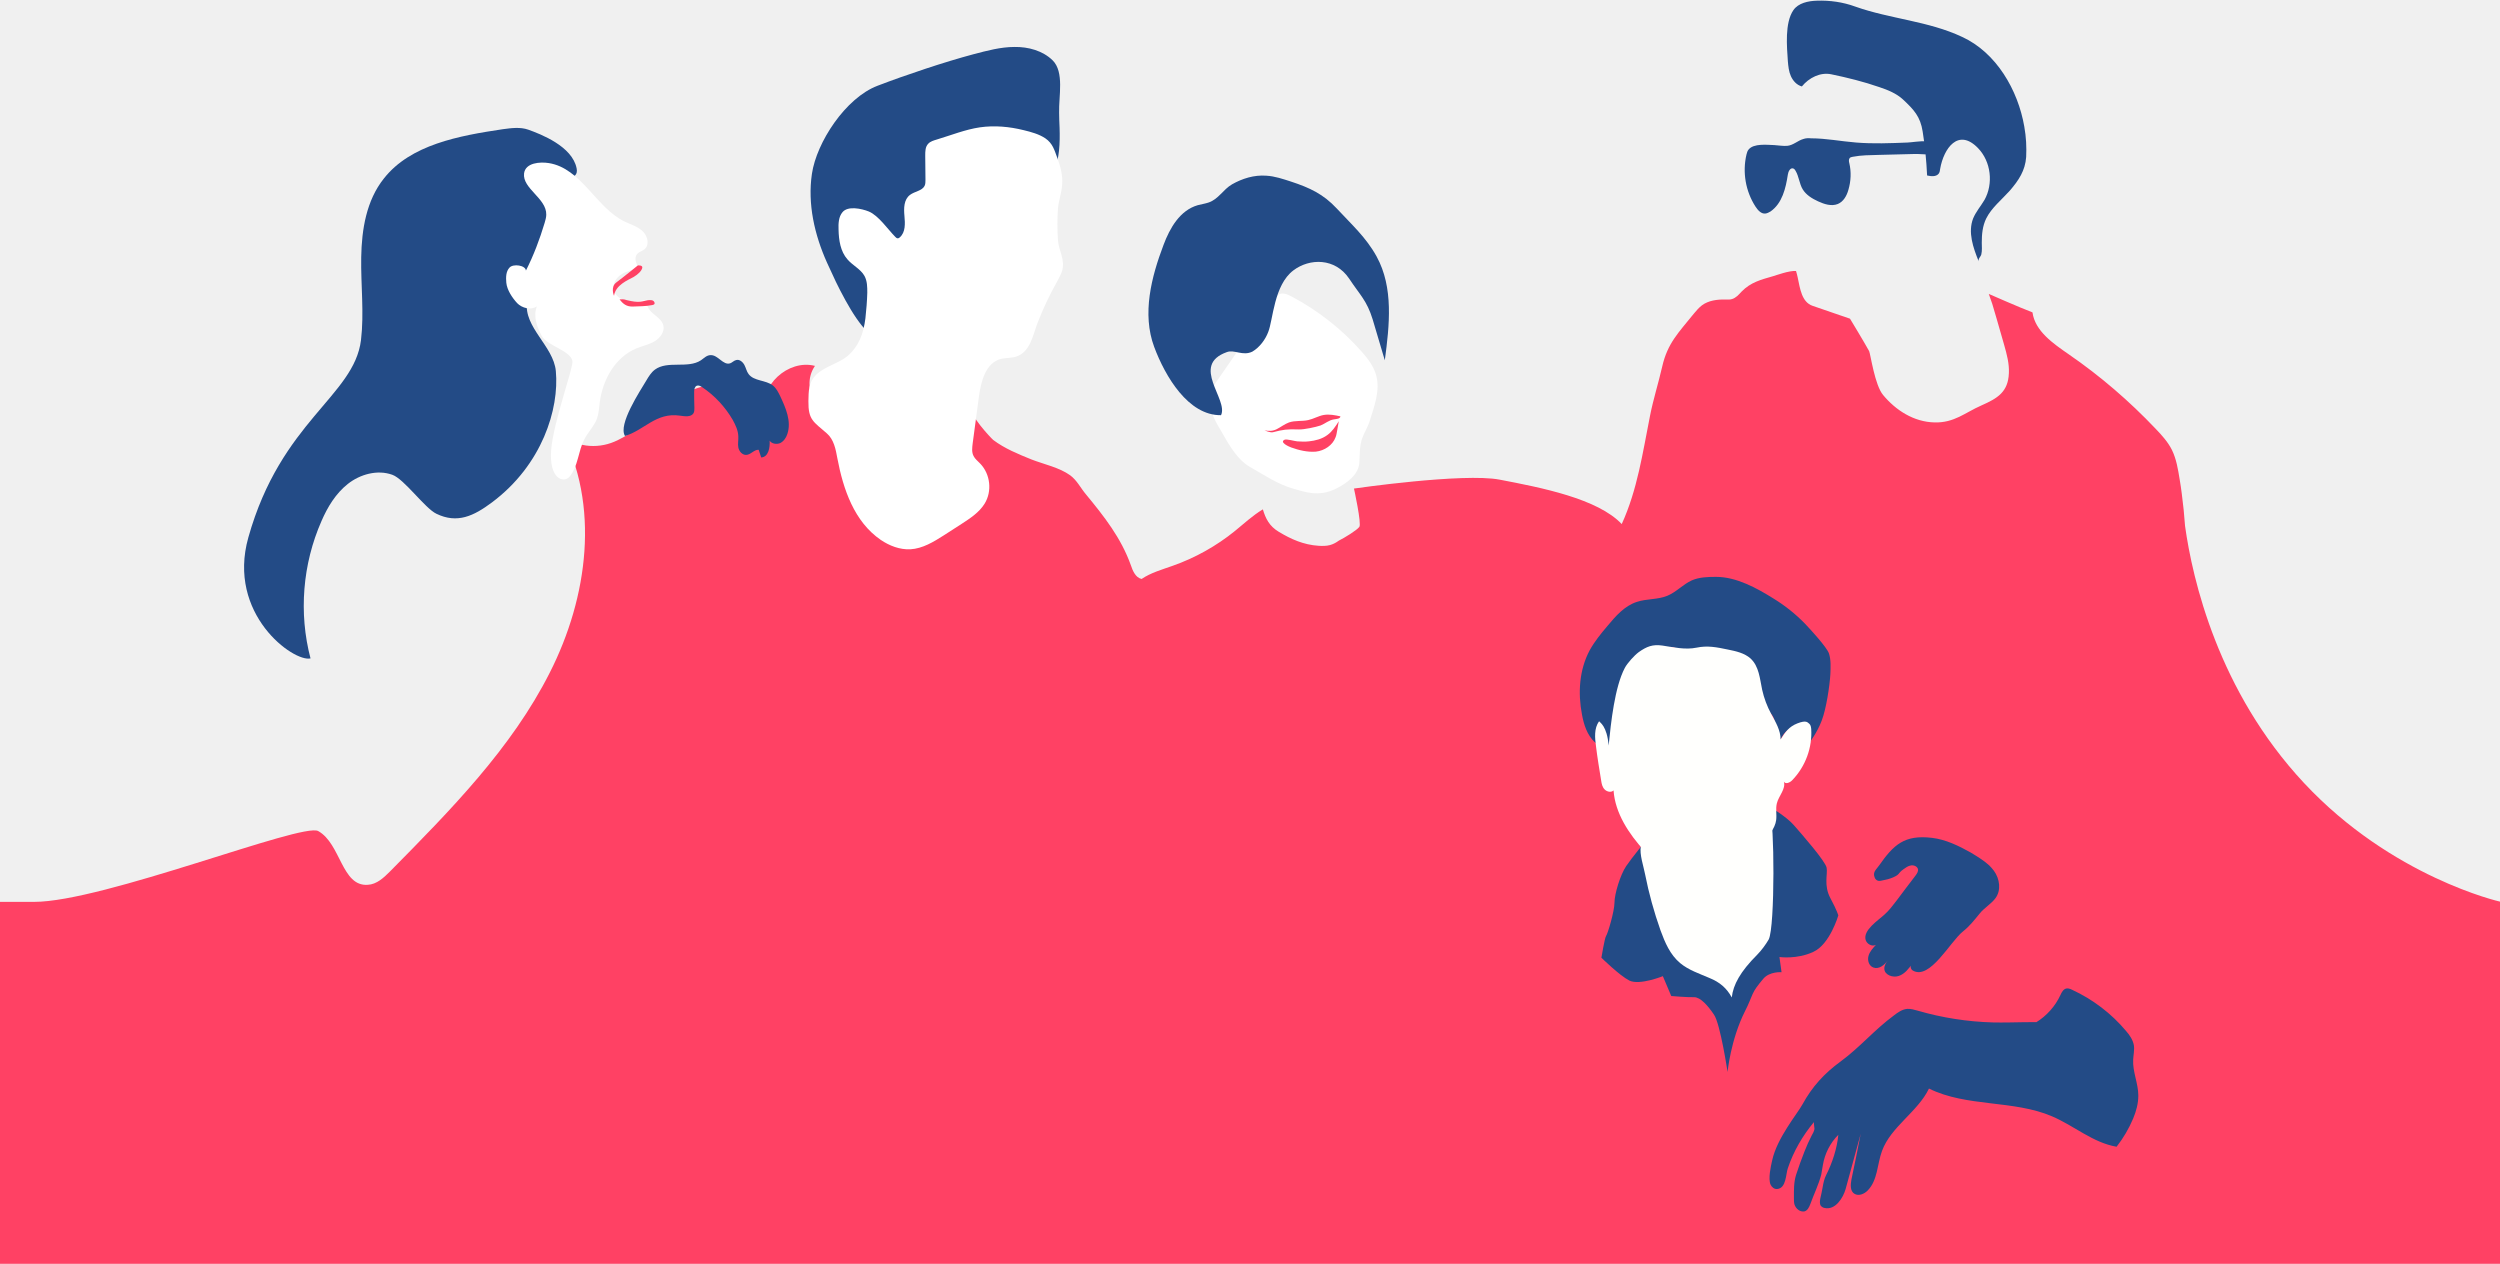
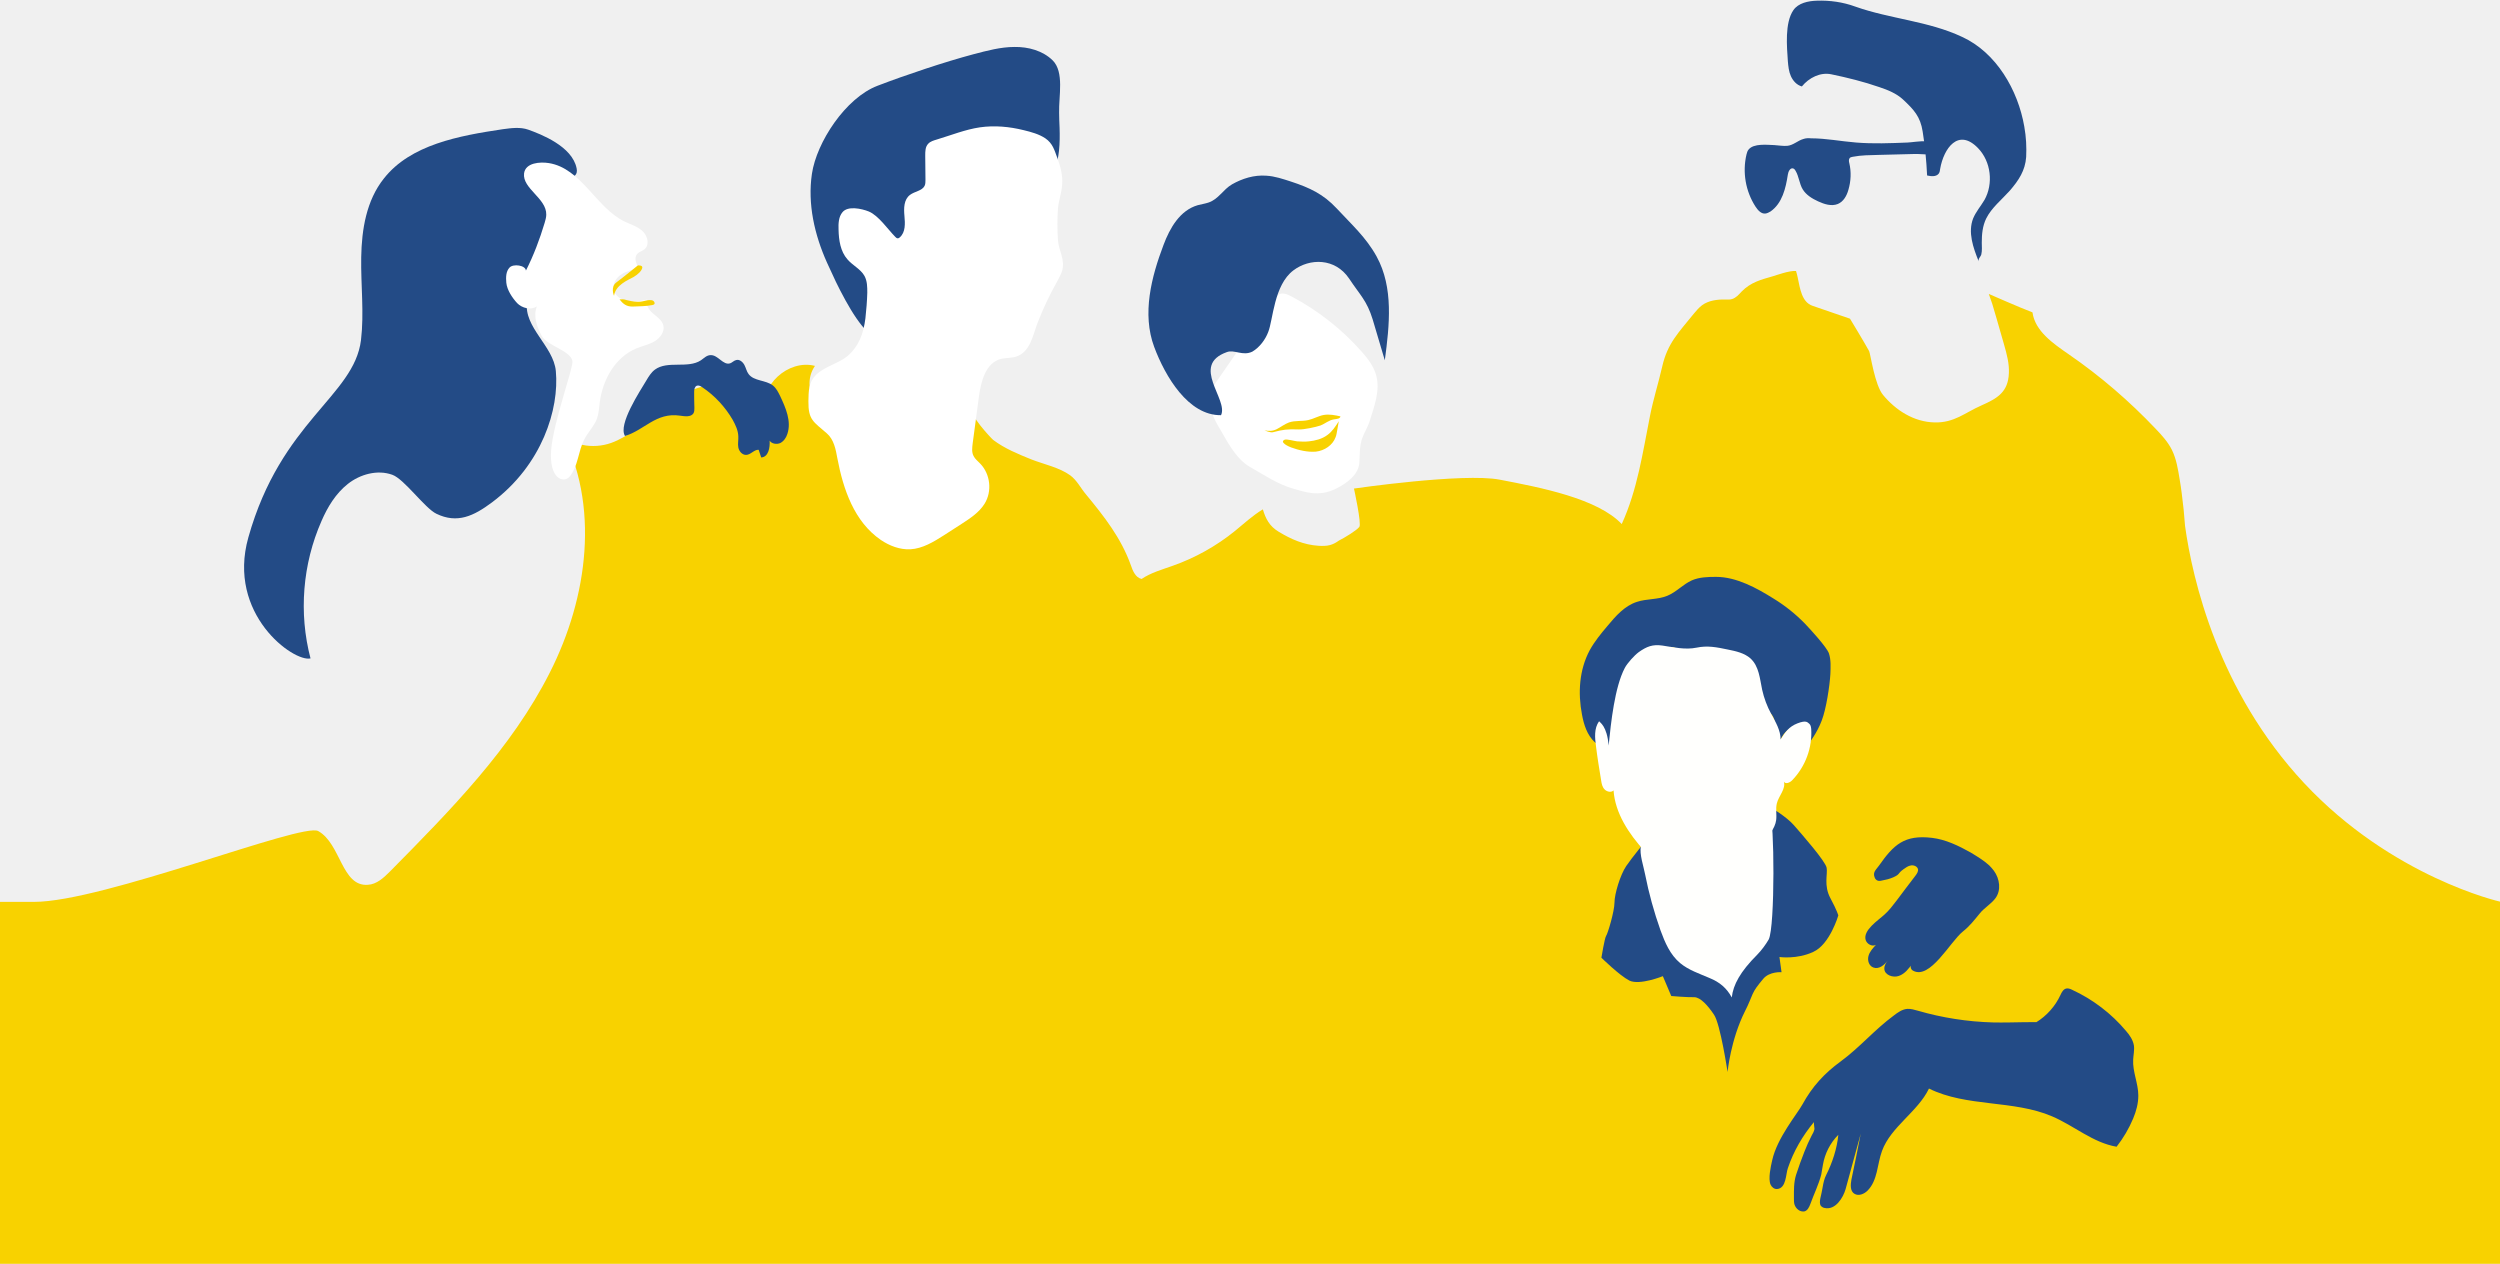
<svg xmlns="http://www.w3.org/2000/svg" version="1.1" id="Layer_1" x="0px" y="0px" viewBox="0 0 1070 540.8" style="enable-background:new 0 0 1070 540.8;" xml:space="preserve">
  <style type="text/css">
- 	.st0{fill:#FF4164;}
+ 	.st0{fill:#f8d200;}
	.st1{fill:#234B86;}
	.st2{fill:#FFFFFF;}
	.st3{fill:#FFFFFD;}
</style>
  <g>
    <g>
      <path class="st0" d="M986.1,335.1c-36.7-39.3-47.7-87-50.9-110c-0.3-4.5-0.8-9.2-1.4-13.8c0,0,0,0,0,0c-0.3-2-0.5-4.1-0.9-6.1    c-0.7-4.3-1.4-8.7-3.3-12.6c-1.7-3.4-4.3-6.3-7-9.1c-11.2-11.8-23.6-22.5-37.1-31.8c-6.8-4.7-14.5-10-15.6-18    c-5.3-2-18.7-7.9-18.7-7.9l1.5,4.3c0,0,3.5,11.8,5.1,17.6c1.1,3.9,2.2,7.9,2,12c-0.3,8.1-4.9,10.8-11.7,13.8    c-7.1,3.1-11.6,7.5-20.1,7.3c-8.9-0.2-16.6-5.2-22-11.7c-3.6-4.2-5.4-17.5-6-18.8c-1.9-3.5-8.2-13.9-8.2-13.9s-9-3.1-16-5.5    c-4.7-1.6-5.4-7.5-6.4-12.2c-0.2-0.9-0.4-1.8-0.7-2.7c-2.8-0.3-8.7,1.9-9.8,2.2c-5.2,1.5-9.6,2.6-13.5,6.6    c-1.2,1.3-2.4,2.7-4.1,3.2c-0.9,0.3-1.9,0.2-2.8,0.2c-3.5-0.1-7.3,0.4-10.1,2.5c-1.3,1-2.4,2.3-3.4,3.5    c-6.5,8.1-11.3,12.6-13.6,22.8c-1.6,7-3.8,13.9-5.2,21c-3.1,15.6-5.4,31.7-12.1,46.3c-10.3-10.9-34.4-15.6-52.2-19    c-15.6-3-62.4,3.8-62.4,3.8s3.3,15,2.3,16.4c-1.1,1.5-6.4,4.7-8.8,5.9c-1.1,0.8-2.3,1.5-3.8,1.9c-1.5,0.4-3.2,0.4-4.8,0.3    c-6.4-0.4-11.8-2.8-17.1-6c-4-2.4-5.6-5.6-6.8-9.6c-4.3,2.6-8.1,6.1-12,9.3c-7.9,6.4-17,11.5-26.7,14.9c-4.5,1.6-9.2,2.9-13.2,5.6    c-2.6-0.6-3.8-3.5-4.6-5.9c-4.2-11.7-11.3-20.7-19.2-30.3c-2.3-2.7-3.8-6-6.8-8.2c-4.6-3.3-11.2-4.7-16.4-6.7    c-5.7-2.3-11.6-4.7-16.5-8.4c-1-0.8-10.8-11.4-8.4-12.5c-9.8,4.4-16.6,14.4-16.9,24.7c-10.2-7.7-24.2-8.9-36-14.2    c-11.8-5.3-22.1-19.2-15-29.7c-11.5-3-24.1,8.7-21.3,19.8c-2.8-8.3-13-12.8-22.1-11.8c-9.1,0.9-17.1,6-24.1,11.6    c-6.2,5-12.2,10.7-19.8,13.4c-7.6,2.7-17.7,1.3-21.6-5.5c17,32,11.8,71.5-4.6,103.8c-16.3,32.3-42.5,58.9-68.3,85    c-2.7,2.7-5.7,5.6-9.6,5.8c-11.2,0.8-11.5-17.6-21.2-23c-6.8-3.8-92,30.3-121.6,30.3c-13.4,0-14.6,0-14.6,0l0,154.9h483.1H1070    V385.9C1070,385.9,1023.8,375.5,986.1,335.1z" />
      <path class="st1" d="M453.5,54.7c-0.1-2.3-0.2-4.5-0.2-6.5c-0.2-7,2.3-17.4-2.8-22.4c-4.2-4.1-10.4-5.8-16.3-5.7    c-5.9,0-11.8,1.6-17.5,3.1c-12.4,3.3-29.1,8.9-41.1,13.5c-13.7,5.2-26.1,24.2-28.1,37.7c-1.9,12.9,1.1,26.1,6.5,38.1    c0.8,1.8,2.2,4.8,3.8,8.2c4.8,9.8,12.2,23.2,18.3,24.2c9.4,1.5,20.8-15.5,24.5-21.6c3.6-6,6.7-12.4,10.1-18.6    c11-3.4,21.3-9.3,29.5-17.3c4.3-4.2,8-9,10.8-14.3C453.5,68.2,453.7,61,453.5,54.7z" />
      <path class="st2" d="M370.4,136.2c0.4-3.6,0.7-7.3,0.8-10.9c0-2.4,0-5-1.2-7.2c-1.7-3-5.1-4.5-7.3-7.1c-3-3.4-3.7-8.2-3.8-12.7    c-0.1-2.6,0-5.5,1.7-7.5c2.3-2.8,8.2-1.5,11.2-0.3c4.2,1.7,8.3,7.8,11.4,10.9c0.3,0.3,0.6,0.6,1,0.6c0.4,0,0.7-0.2,0.9-0.4    c2.5-2.2,2.3-5.9,2-9.2c-0.3-3.2-0.3-7,2.4-9c2-1.5,5.1-1.7,6.2-3.8c0.4-0.8,0.4-1.7,0.4-2.6c0-3.5-0.1-6.9-0.1-10.4    c0-1.8,0-3.8,1.3-5.1c0.9-1,2.4-1.4,3.7-1.8c6-1.8,12.2-4.3,18.4-5.2c6.3-0.9,12.6-0.3,18.7,1.2c3.3,0.8,6.6,1.7,9.3,3.5    c3.2,2.2,3.9,5.1,5.1,8.3c1.4,3.8,2.4,7.5,2.1,11.5c-0.2,3.5-1.5,6.8-1.8,10.3c-0.3,4.4-0.3,9,0,13.4c0.3,4.7,3.3,8.5,1.7,13.5    c-0.5,1.5-1.3,2.8-2,4.2c-3.3,5.8-6.1,11.8-8.5,18c-1.9,4.9-3,12.2-9,14.2c-2.1,0.7-4.4,0.5-6.6,1c-6.5,1.7-8.5,9.5-9.4,16    c-0.9,6.7-1.8,13.5-2.7,20.2c-0.2,1.8-0.5,3.7,0.4,5.4c0.6,1.2,1.8,2.2,2.8,3.2c4.4,4.5,5.2,11.9,1.9,17.2    c-2.3,3.7-6.1,6.2-9.8,8.6c-2.5,1.6-5.1,3.3-7.6,4.9c-4.4,2.8-9.1,5.7-14.4,6c-4.5,0.2-8.9-1.5-12.6-4    c-11.4-7.8-16.1-21.7-18.6-34.9c-0.7-3.9-1.5-8.1-4.5-10.7c-5.7-5-8-5.7-7.9-13.8c0.1-4.3,0-8,3.3-11.3c3.6-3.5,9.2-4.7,13.2-7.8    C367.6,148.3,369.6,142.7,370.4,136.2z" />
      <path class="st1" d="M276.6,162.9c1-1.7,2.1-3.5,3.7-4.7c5.4-4,14.1-0.3,19.7-4c1.3-0.9,2.5-2.2,4.1-2.2c3.2-0.2,5.4,4.5,8.4,3.5    c0.9-0.3,1.6-1.2,2.6-1.4c1.4-0.4,2.8,0.8,3.5,2.1c0.7,1.3,0.9,2.7,1.8,3.9c2.3,3.1,7.4,2.5,10.4,4.9c1.5,1.2,2.3,2.9,3.1,4.5    c2.4,5.1,4.9,10.8,3.1,16.2c-0.5,1.6-1.5,3.1-3,3.9c-1.5,0.7-3.7,0.4-4.6-1c0.2,3-0.5,7-3.6,7.2c-0.4-1.1-0.7-2.2-1.1-3.3    c-2-0.1-3.4,2.2-5.4,2.2c-1.7,0-3-1.6-3.3-3.2c-0.3-1.6,0.1-3.2,0-4.8c-0.1-2.5-1.2-4.8-2.4-7c-3.2-5.5-7.7-10.4-13.1-14    c-0.7-0.5-1.6-0.9-2.3-0.6c-0.9,0.4-1.1,1.6-1.1,2.5c0,2.3,0,4.7,0.1,7c0,0.8,0,1.6-0.4,2.3c-1.1,1.7-3.7,1.3-5.8,1    c-10.2-1.5-15.2,6.2-23.5,8.7C264.4,181.7,274,167.3,276.6,162.9z" />
      <path class="st2" d="M522.6,184.4c-2.9-4.8-6.1-10.6-4.4-16.3c0.6-2.1,1.8-3.9,3.1-5.7c7.7-11.1,15.4-22.3,23.1-33.4    c1-1.4,2.1-2.9,3.8-3.3c1.5-0.3,3.1,0.4,4.4,1.1c11.4,6,21.7,14.1,30.1,23.6c2.7,3,5.2,6.3,6.3,10.2c1.8,6.5-0.8,13.2-2.7,19.4    c-1.1,3.5-3.3,6.4-3.9,9.9c-0.5,2.7-0.4,5.4-0.6,8.2c-0.4,5.2-5.5,8.8-9.9,11c-7.6,3.9-14,1.2-17.9,0.2c-7-1.9-12.9-6-19.1-9.5    C528.6,196.2,524.4,187.3,522.6,184.4z" />
      <path class="st0" d="M563.2,193.3c3.7-0.4,7.2-2.8,8.4-6.1c0.4-0.9,0.5-1.9,0.7-2.9c0.2-1.3,0.5-2.7,0.7-4    c-1.4,2.2-2.8,4.4-4.9,5.9c-2.3,1.7-5.1,2.4-7.9,2.7c-1.7,0.2-3.3,0.1-5,0c-1.1-0.1-4.6-1.1-5.4-0.7c-2.3,1.1,1.7,2.9,2.8,3.3    C555.9,192.7,559.7,193.6,563.2,193.3z" />
      <path class="st0" d="M541.2,184.2c1.8,0.3,3.4,0.4,5.2-0.5c1.8-0.9,3.4-2.2,5.3-2.9c2.6-0.9,5.5-0.4,8.2-1    c2.3-0.5,4.4-1.8,6.7-2.2c2.4-0.4,4.8,0.1,7.1,0.6c-0.1,1.1-1.7,1.1-2.8,1.3c-2.1,0.3-3.7,1.8-5.7,2.6c-2,0.7-7.2,1.8-9.3,1.7    c-5-0.2-6.9,0.1-11.1,1.2C543.8,185.3,541.2,184.2,541.2,184.2z" />
      <path class="st1" d="M226.1,55.5c-3.4-1.2-7.2-0.7-10.9-0.2c-18.8,2.8-39.5,6.6-50.9,21.1c-7.5,9.4-9.5,21.8-9.7,33.7    c-0.2,11.9,1.3,23.8-0.1,35.5c-3,24-34.2,34.6-48.2,84.4c-9.3,32.9,19.4,53.5,26.6,51.8c-5.1-19.4-3.4-40.4,4.7-58.8    c2.6-6,6.1-11.8,11.3-15.9c5.2-4.1,12.6-6.2,19-3.9c5.1,1.8,14,14.4,18.9,16.7c8.9,4.3,15.9,1,23.8-4.9    c21.5-16.1,28.8-40,27.3-56.2c-1-10.7-13.9-18.8-12.3-29.5c0.8-5.2,5.1-9.2,8.3-13.5c8.3-10.7,9.1-22.7,7.2-35.4    c-0.8-5.3,6.8-2.9,5.7-8.3C245,62.6,231.4,57.4,226.1,55.5z" />
      <path class="st2" d="M267.3,94.8c2.7,1.3,5.8,2.2,7.9,4.3c2.1,2.1,2.9,5.9,0.5,7.7c-0.9,0.7-2.2,1-2.9,1.8    c-1.6,1.7-0.5,4.3,0.6,6.2c-2.6,0.6-5.2,1.2-7.4,2.6c-2.2,1.4-3.8,3.9-3.4,6.4c0.5,2.7,3.2,4.6,6,5.1c2.8,0.5,5.7-0.1,8.5-0.7    c-1,2,0.6,4.4,2.3,5.9c1.8,1.5,3.9,2.9,4.5,5.1c0.7,2.6-1.2,5.3-3.6,6.8c-2.4,1.5-5.3,2-7.9,3.1c-9.2,3.8-14.5,13.6-15.7,23.1    c-0.3,2.3-0.4,4.7-1.2,7c-1.2,3.2-3.8,5.7-5.4,8.8c-2.7,5.2-2.6,11.6-6.4,16.1c-2.4,2.7-8.8,1.1-7.8-11.6c1-12.1,9.6-35.2,9.1-38    c-0.8-4.4-10.8-6.6-13-10.5c-2.2-4-3.9-8.7-2.2-12.9c-2.5,1.8-6.4,0.8-8.5-1.4c-2.1-2.3-4.3-5.6-4.6-8.7c-0.2-2.3-0.2-4.8,1.4-6.5    c1.6-1.7,6.8-1,7,1.3c3.3-6.5,5.9-13.4,8-20.4c0.3-1.1,0.7-2.3,0.7-3.5c0.2-7-10.3-11.2-9.5-17.7c0.6-4.6,6.9-5,10.6-4.4    C248.8,72,255.2,89,267.3,94.8z" />
      <path class="st1" d="M771.8,59.5c-2.4,0.7-4.2,2.6-6.7,2.9c-1.8,0.2-3.9-0.2-5.7-0.3c-3.1-0.1-8.8-0.8-11,1.9    c-0.5,0.6-0.7,1.3-0.9,2.1c-1.8,7.6-0.4,15.8,3.9,22.4c1,1.5,2.4,3.1,4.2,2.9c0.8-0.1,1.5-0.5,2.2-0.9c5-3.5,6.5-9.9,7.4-15.8    c0.2-1.3,1-3,2.3-2.6c0.5,0.2,0.8,0.6,1,1c1.5,2.5,1.6,5.6,3.1,8c1.5,2.4,4,3.9,6.6,5.1c2.6,1.2,5.7,2.2,8.4,1.1    c2.4-1,3.8-3.5,4.5-6c1.1-3.7,1.3-7.7,0.4-11.5c-0.2-0.7-0.3-1.6,0.2-2.2c0.3-0.3,0.8-0.4,1.3-0.5c3.6-0.7,7.3-0.7,11-0.8    c5.2-0.1,10.5-0.3,15.7-0.4c2.4-0.1,10.4,1.1,10.6-1.5c0.5-5.9-10.8-3.5-13.8-3.4c-7.4,0.3-14.8,0.6-22.1,0    c-6.4-0.5-12.8-1.8-19.3-1.8C774.1,59.1,772.9,59.1,771.8,59.5z" />
      <path class="st1" d="M866.4,54.2c0.8,4.4,1,8.8,0.8,13c-0.4,5.8-3.2,10-7,14.4c-3.5,3.9-7.8,7.3-10.1,11.9    c-1.6,3.3-1.9,6.8-1.9,10.4c0,1.7,0.2,3.3-0.2,5c-0.2,0.9-1.5,1.9-1.1,3c-2.4-5.9-4.7-12.5-2.4-18.4c1.2-2.9,3.3-5.3,4.9-8    c3.8-6.9,2.8-16.3-2.8-22.1c-8.5-8.8-14.7,0.2-16.2,8.8c-0.1,0.8-0.2,1.6-0.7,2.2c-1.1,1.3-3.2,1.1-4.9,0.7    c-0.3-6.3-0.9-12.6-1.9-18.8c-1-6.4-3.7-9.3-8.4-13.7c-2.8-2.6-6.5-4.1-10.1-5.3c-6.6-2.3-13.8-4.1-20.6-5.5    c-4.7-1-9.6,1.5-12.6,5.2c-2.2-0.6-3.8-2.4-4.7-4.4c-0.9-2-1.1-4.2-1.3-6.4c-0.4-6.2-1.4-16.4,2.4-21.9c2.1-3,6.3-3.9,10-4    c5.6-0.2,11.2,0.6,16.4,2.5c14.9,5.3,31.4,6.2,45.8,13C854.4,22.5,863.7,38.5,866.4,54.2z" />
      <path class="st1" d="M879.4,437.7c-8.8-0.6-17.6,0.1-26.5-0.1c-10.8-0.3-21.7-2-32-5c-1.5-0.4-3-0.9-4.6-0.8    c-2.2,0.2-4,1.5-5.7,2.8c-8.3,6.1-14.5,13.6-22.8,19.7c-7,5.1-12.2,10.8-16.3,18.3c-2.3,4.2-10.9,14.4-13,24    c-0.6,2.6-1.8,7.9-0.7,10.4c0.5,1.1,1.6,2,2.8,1.9c4-0.3,3.7-6.5,4.6-8.9c2.4-7.2,6.3-13.9,11.2-19.8c-0.2,0.2,0.2,2.5,0.2,3    c-0.2,1.1-0.7,1.9-1.2,2.8c-1.2,2.3-2.2,4.6-3.1,6.9c-1.3,3.3-2.5,6.6-3.6,10c-1,3.3-0.9,6.5-0.9,9.9c0,0.9,0,1.8,0.2,2.6    c0.3,1,0.9,1.9,1.8,2.5c0.7,0.5,1.6,0.7,2.4,0.6c1.4-0.3,2.1-1.8,2.6-3.1c1.5-4.2,3.6-8.4,4.7-12.7c0.3-1.4,0.4-2.8,0.7-4.1    c0.8-4.8,3.1-9.4,6.6-12.9c-0.5,5.7-2.6,12.1-5.2,17.2c-0.8,1.6-1.2,3.4-1.5,5.2c-0.3,1.6-0.6,3.2-1,4.8c-0.2,1.1-0.4,2.4,0.3,3.3    c0.4,0.4,0.9,0.7,1.5,0.8c4.7,1.1,8-4.5,9-8c2.2-7.9,4.3-15.9,6.5-23.8c-1.3,6.6-2.6,13.2-4,19.7c-0.4,2.2-0.6,5,1.4,6.1    c1.8,1,4.1,0,5.5-1.4c4.4-4.4,4.1-11.3,6.2-17c3.8-10.4,15.3-16.7,20.1-26.7c16.1,8,36.2,4.8,52.7,11.9c9.4,4,17.5,11.3,27.6,13    c2.9-3.7,5.3-7.8,7.1-12.1c1.3-3.1,2.2-6.4,2.2-9.8c0-5.2-2.5-10.2-2.2-15.4c0.1-2,0.6-4.1,0.3-6.1c-0.4-2.3-1.8-4.4-3.4-6.2    c-6.2-7.4-14.2-13.5-23.1-17.6c-0.8-0.4-1.7-0.7-2.5-0.5c-1.2,0.3-1.9,1.6-2.4,2.7c-2.2,4.8-5.9,9-10.5,11.8    c9.3,0.2,19.2,4.7,28.5,6.1C895.8,438.9,885.2,438.1,879.4,437.7z" />
      <path class="st0" d="M262.8,126.6c0,0-1.7-3.8,1.1-5.8c2.7-2,9.1-7.2,9.1-7.2s2.1-0.2,1.9,1c-0.2,1.2-1.7,2.8-3.8,4    C268.9,119.8,263.4,122,262.8,126.6z" />
      <path class="st0" d="M265.1,128c0.2,0.3,1.2,0,1.5,0.1c0.8,0,1.5,0.4,2.3,0.5c1.7,0.4,3.5,0.7,5.3,0.5c1.1-0.1,2.1-0.5,3.1-0.6    c0.9-0.1,2.2-0.2,2.7,0.7c0.5,0.9-0.1,1.3-1,1.4c-2.6,0.5-5.5,0.5-8.1,0.6C268.2,131.3,266.6,130.1,265.1,128z" />
      <path class="st1" d="M542.8,142.1c2.1-5.2,2.4-20.1,10.8-26.4c6.9-5.2,17.8-5.4,23.8,3.5c4.7,7.1,7.6,9.4,10.1,17.5    c1.7,5.8,3.5,11.7,5.2,17.5c2-15,3.8-31.1-3.5-44.4c-4.5-8.2-10.8-13.8-17.1-20.6c-5.7-6.1-11.4-8.8-19.6-11.5    c-3.4-1.1-6.9-2.3-10.5-2.5c-5.2-0.4-10.3,1.2-14.7,3.7c-3.8,2.2-5.8,6.4-10.1,7.8c-1.5,0.5-3,0.7-4.5,1.1    c-7.7,2.2-12,9.8-14.7,17c-5.2,13.7-9.3,29.5-4,43.7c4.7,12.6,14.6,29.4,28.6,29.2c3.3-6.7-13.3-21.4,2.5-27    c3.2-1.2,6.8,1.8,10.9-0.2C539.1,148.7,541.6,145.3,542.8,142.1z" />
      <path class="st1" d="M851.4,370.4c0.7,0.7,1.4,1.5,2,2.3c2.5,3.4,3.2,8.4,0.6,11.8c-1.9,2.5-4.8,4.1-6.7,6.5    c-2.3,2.8-4.2,5.3-7.2,7.7c-5.4,4.3-14.1,20.9-21.4,16.7c-1.1-0.6-1.3-2.4-0.2-3c-1.5,2.1-3.2,4.4-5.8,5.3c-2.5,0.9-6.1-0.4-6.2-3    c-0.1-1.4,0.7-2.6,1.5-3.7c-1.4,2-3.8,4-6.2,3.1c-1.9-0.7-2.6-3-2.1-4.9c0.5-1.9,1.9-3.4,3.2-4.8c-1.7,0.9-3.9-0.4-4.4-2.1    c-1.2-4.2,5.4-8.4,8.1-10.9c1.9-1.7,3.5-3.8,5.1-5.9c3.5-4.6,4.6-6.2,8.1-10.7c0.6-0.8,1.3-1.8,1.1-2.8c-0.3-1.2-1.8-1.8-3-1.6    c-1.3,0.2-2.3,1-3.3,1.7c-2.6,1.9-1.2,2-4.3,3.4c-1.6,0.7-3.3,1.1-5,1.4c-0.4,0.1-0.9,0.2-1.3,0.1c-0.8-0.1-1.5-0.8-1.7-1.6    c-0.8-2.2,0.7-3.2,1.9-4.9c6.3-9,10.9-13.3,22.7-11.9c5.9,0.7,11.4,3.4,16.6,6.3C846.1,366.5,849,368.2,851.4,370.4z" />
      <path class="st1" d="M726.8,278.9c10.9-1.5,22.3,5.3,25.9,15.2c0.4,1.1,0.7,2.2,1.2,3.3c0.4,0.8,0.8,1.6,1.1,2.4    c0.4,1.3,0.1,2.8,1,3.9c0.4,0.5,0.9,0.8,1.4,1.2c3.7,3.1,1.8,9.2,4.2,13.4c0.8-4.5,5.2-8.2,10-8.3c0.6,0,1.3,0,1.9-0.2    c0.5-0.2,0.6,8.5,0.6,8.5s3.6-4.5,5.6-9.9c1.9-4.9,3.4-14.7,3.7-19.9c0.1-3,0.3-6-0.6-8.8c-0.9-2.7-8.2-10.6-10.3-12.8    c-4-4.1-8.5-7.7-13.4-10.7c-7.2-4.5-15.9-9.3-24.6-9.3c-3.5,0-7.2,0.1-10.4,1.5c-3.8,1.7-6.6,5-10.5,6.6c-4.1,1.7-8.8,1.2-13,2.6    c-5.3,1.7-9.1,6.1-12.6,10.3c-2.8,3.3-5.5,6.6-7.6,10.4c-4.5,8.4-5.1,18.3-3.3,27.6c0.8,4.3,2.2,8.7,5.4,11.7    c0.4,0.3,0.8,0.7,1.3,0.7c0.7,0,1.2-0.6,1.6-1.2c1.3-1.9,3.9,5.4,3.9,5.4s5.3-28.5,10.1-36.3c1.3-2,2.7-4,4.6-5.5    c3-2.3,7.2-4,11.1-3.8c2.1,0.1,3.3,1.2,5.1,1.9C722.3,279.5,724.5,279.2,726.8,278.9z" />
      <path class="st1" d="M757.4,345.3c0,0,7,4,10.4,7.9s13.5,15.4,14,18.2c0.5,2.8-1.3,7.6,1.6,13c2.9,5.4,3.4,7.4,3.4,7.4    s-3.6,12.4-10.7,15.6c-7,3.3-14.5,2.2-14.5,2.2l0.9,6.5c0,0-5.1-0.4-7.8,2.8c-2.6,3.1-3.7,4.6-4.6,6.6c-0.9,2-1.6,4.1-3.2,7.2    c-6.2,12.3-7.5,26.1-7.5,26.1s-3.1-20.6-5.8-24.5c-2.6-3.9-5.8-7.5-8.5-7.5c-2.7,0.1-9.8-0.5-9.8-0.5l-3.6-8.5c0,0-9.9,4-14.3,1.9    c-4.3-2.2-12-9.8-12-9.8s1.4-8.5,2-9.3c0.7-0.9,3.6-10.6,3.6-14.3c0-3.7,2.5-11.9,5-15.6c2.5-3.7,8.7-11.2,8.7-11.2l12,26.4    l15.2,10l5.7-25.8L757.4,345.3z" />
      <path class="st3" d="M739.5,278c-4.8-1-8.7-1.8-13.4-0.8c-4.8,1-9.9-0.2-14.6-0.9c-4.2-0.6-6.7,0.4-10.1,2.8    c-1.9,1.4-4.9,4.7-6,6.8c-4.3,8.2-5.9,23.2-6.9,33.2c-0.7-8.5-3.8-9.9-4.1-10.4c-2.2,3.1-1.8,7.1-1.3,10.8    c0.6,4.9,1.4,9.7,2.2,14.6c0.2,1.4,0.5,2.8,1.5,3.8c1,1,2.8,1.4,3.8,0.4c0.7,9.8,6.5,18.5,13.2,25.9c1.9,2.1,3.9,4,6.2,5.6    c6.7,4.5,15.7,5.1,23.5,2.9s14.7-6.9,20.6-12.3c2.8-2.6,5.6-5.7,6.1-9.4c0.3-2.4-0.3-4.8,0.3-7.2c0.8-3.2,3.9-6.1,3-9.3    c0.6,1.3,2.6,0.5,3.6-0.6c5.7-5.9,8.6-14,8.1-21.9c-0.1-0.8-0.2-1.7-0.8-2.2c-0.8-0.6-1.2-1.7-5.1-0.2c-3.6,1.4-5.2,3.7-7.2,6.9    c0-3.9-2.1-7.4-4-10.9c-1.8-3.3-3.1-6.8-3.9-10.4c-1-4.7-1.3-10-5-13.4C746.6,279.5,743,278.7,739.5,278z" />
      <path class="st3" d="M711,357.8c-2.8,0.6-8.1,1.4-8.7,4.4c-0.7,3.4,1.2,8.7,1.8,12c1.6,8.1,3.8,16.1,6.6,24    c1.9,5.2,4.1,10.4,8.4,14c3.6,3,8.2,4.5,12.6,6.4c4.4,1.8,7.3,4.3,9.5,8.3c0.6-5.4,3.6-11,10.9-18.3c1.7-1.7,3.7-4.4,4.9-6.5    c2.8-5.3,2.4-52.7,0.6-52.6c-4.8,0.2-9.6,0.4-14.3,0.7c-12.3,0.6-25.1,1.6-35.4,8c-0.7,0.5-1.5,1-2.1,1.5c2.7-1.8,5.7-3.4,8.9-4.3    " />
    </g>
  </g>
</svg>
